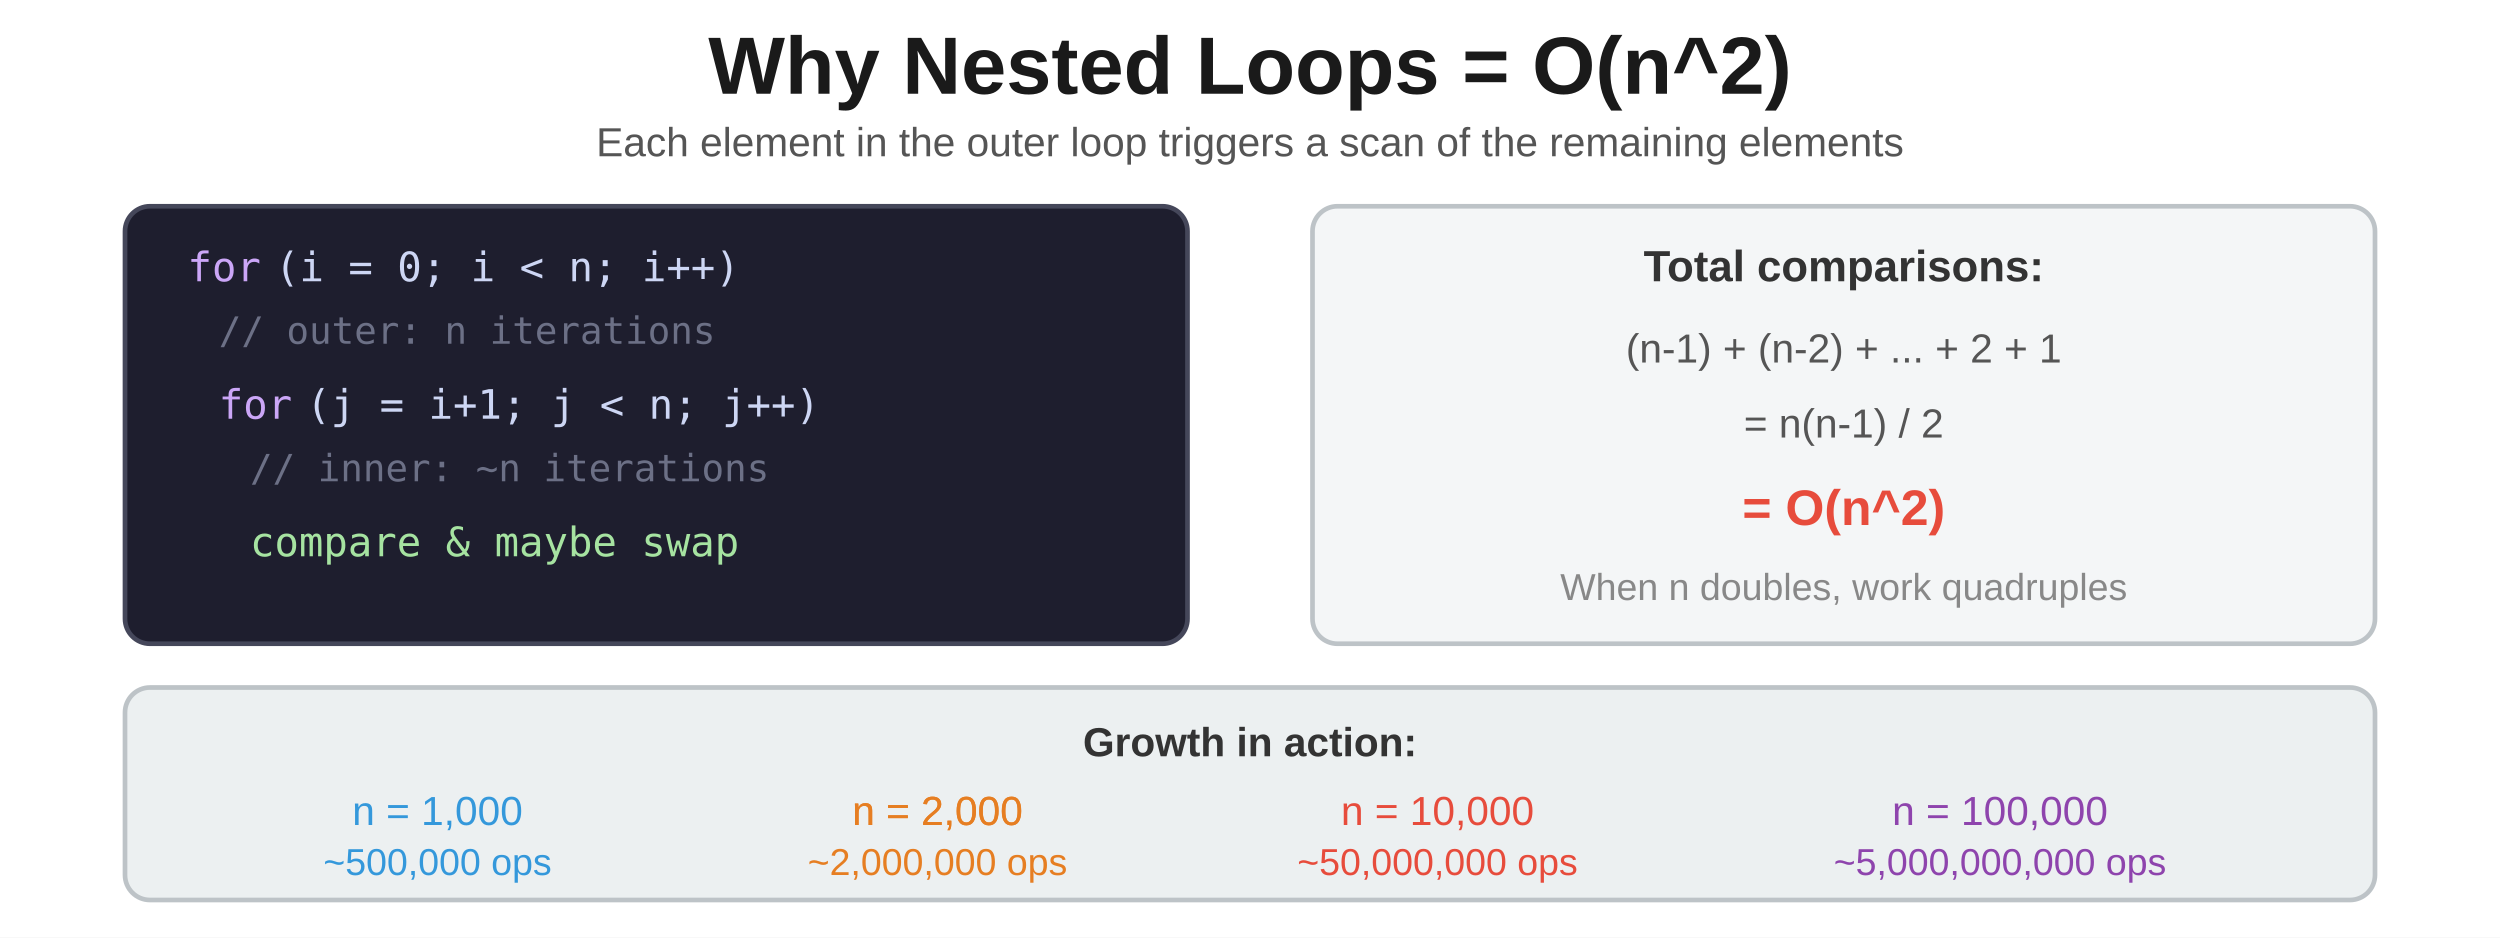
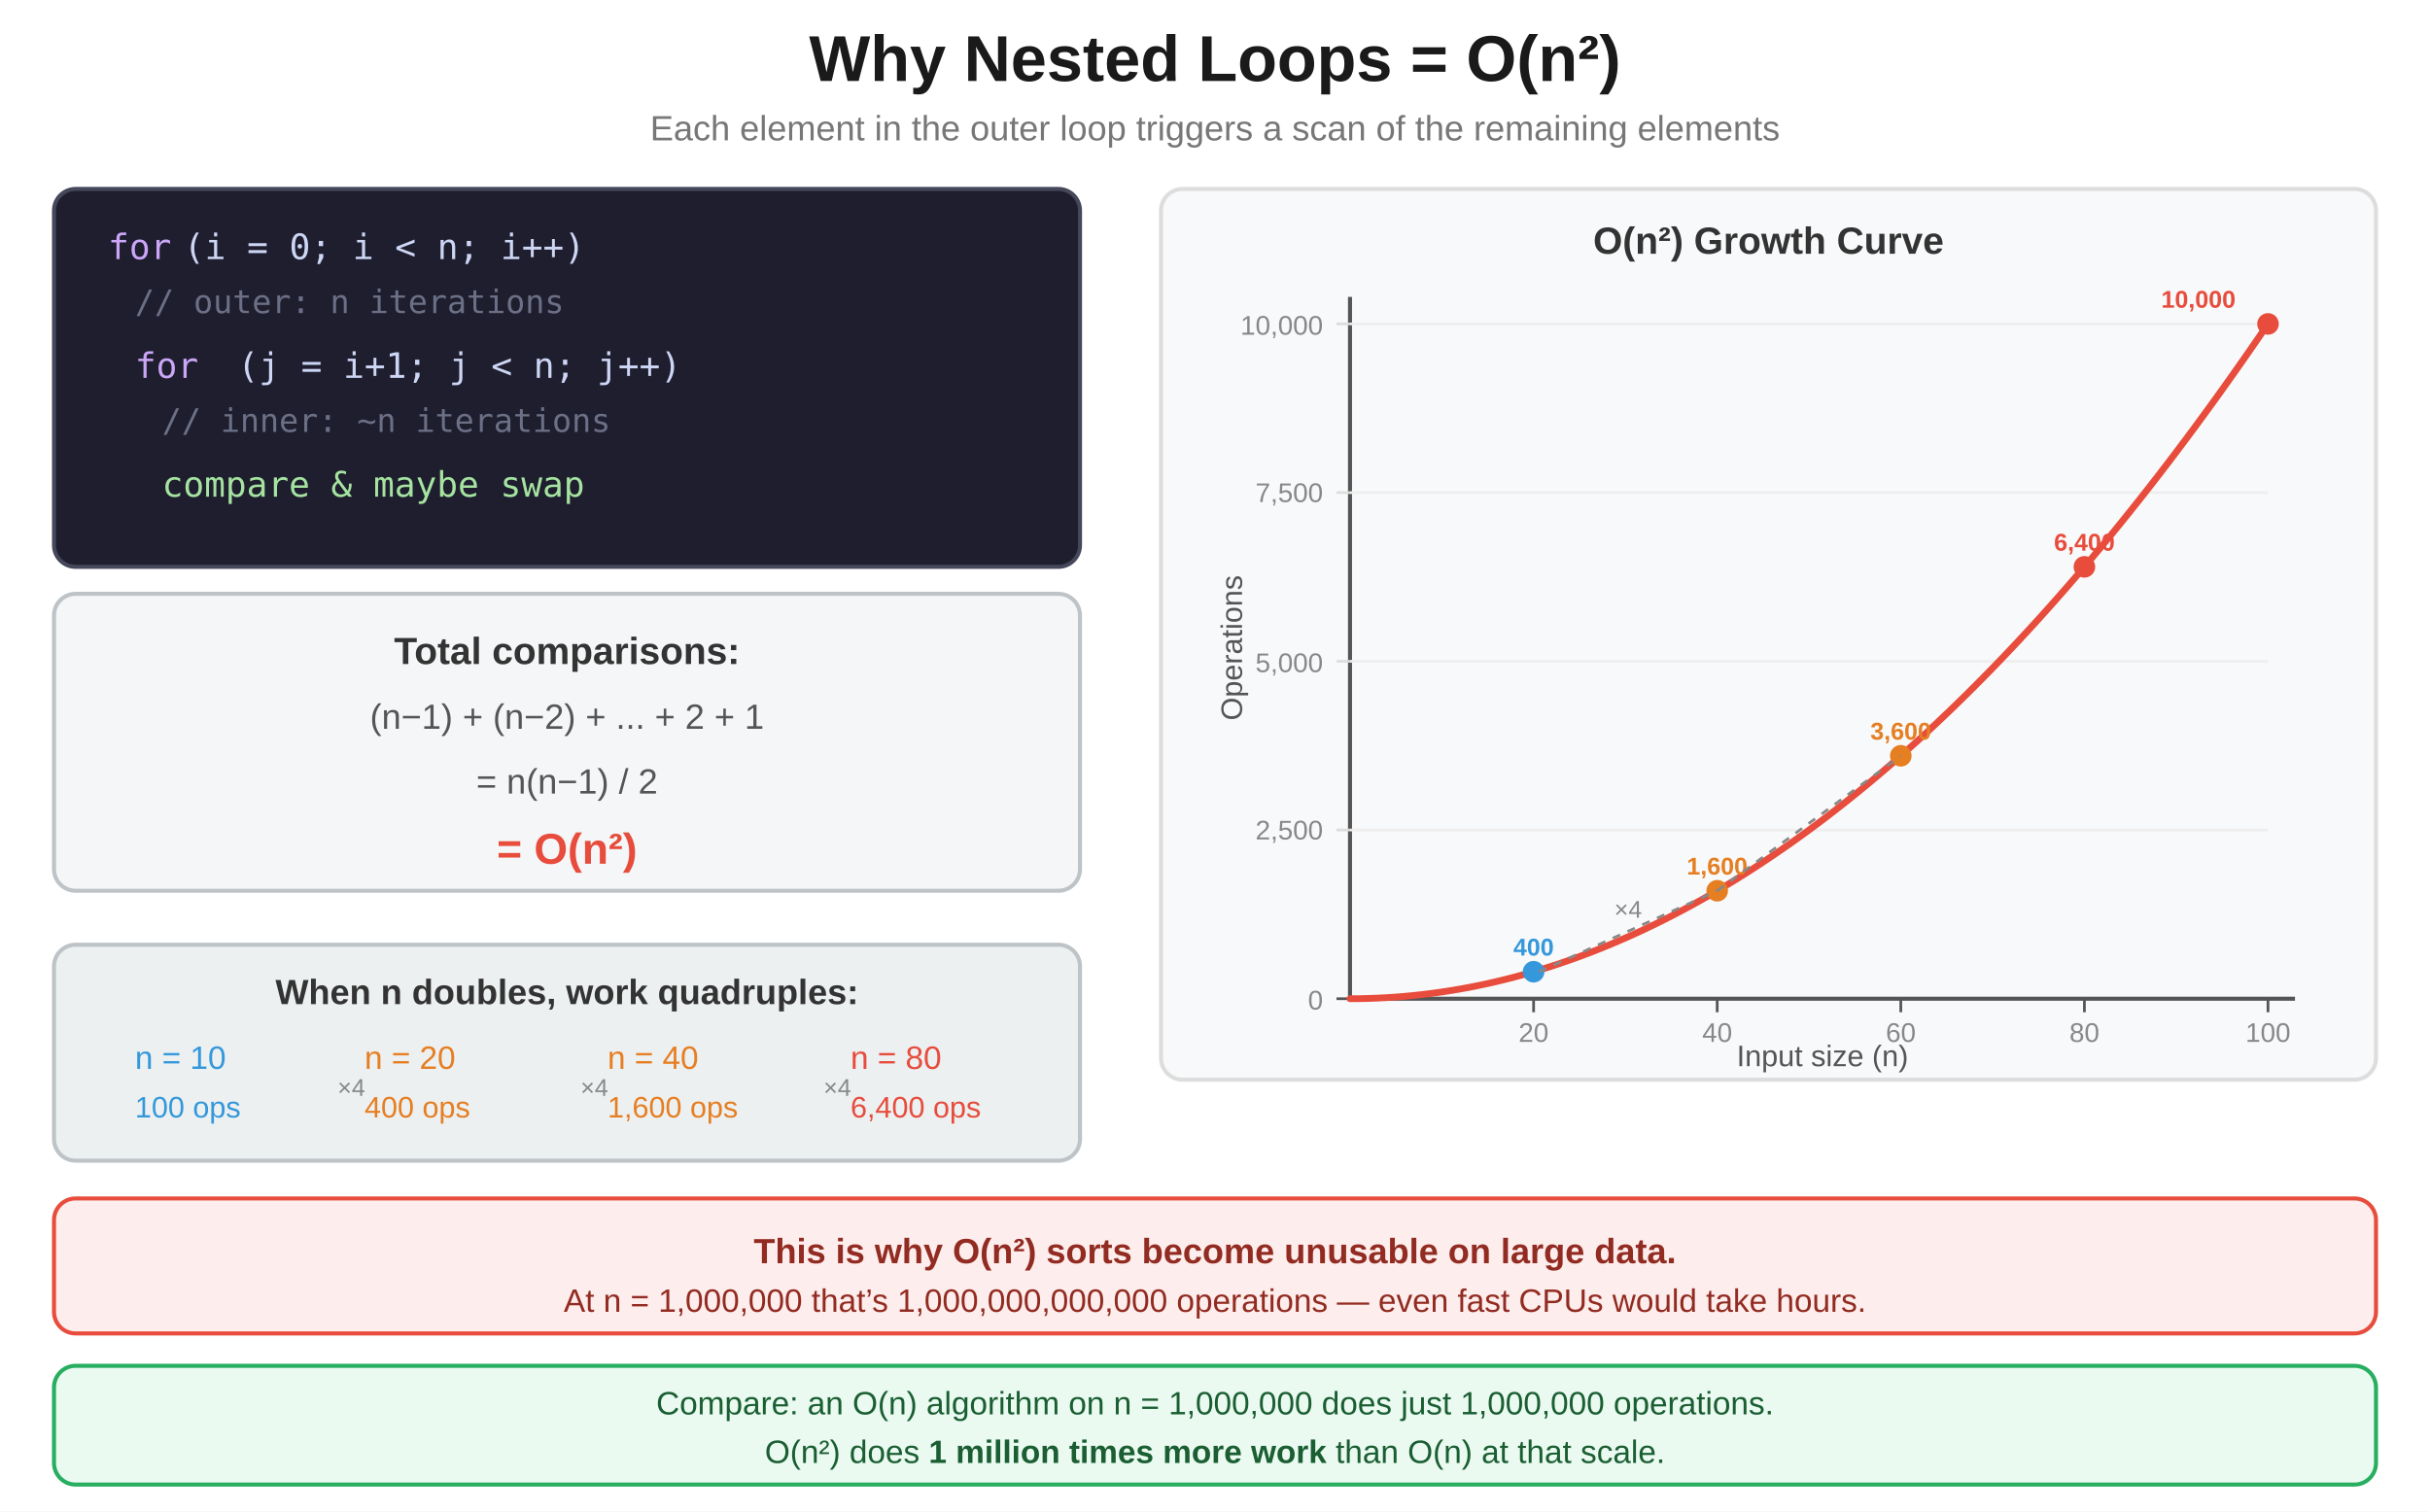
- <svg xmlns="http://www.w3.org/2000/svg" viewBox="0 0 800 300" font-family="'Segoe UI', Arial, sans-serif">
+ <svg xmlns="http://www.w3.org/2000/svg" viewBox="0 0 900 560" font-family="'Segoe UI', Arial, sans-serif">
  <rect width="100%" height="100%" fill="white" />
-   <text x="400" y="30" text-anchor="middle" fill="#1a1a1a" font-size="26" font-weight="bold">Why Nested Loops = O(n^2)</text>
-   <text x="400" y="50" text-anchor="middle" fill="#555" font-size="13">Each element in the outer loop triggers a scan of the remaining elements</text>
-   <rect x="40" y="66" width="340" height="140" rx="8" fill="#1e1e2e" stroke="#45475a" stroke-width="1.5" />
-   <text x="60" y="90" fill="#cba6f7" font-size="13" font-family="Consolas, monospace">for</text>
-   <text x="88" y="90" fill="#cdd6f4" font-size="13" font-family="Consolas, monospace">(i = 0; i &lt; n; i++)</text>
-   <text x="70" y="110" fill="#6c7086" font-size="12" font-family="Consolas, monospace">// outer: n iterations</text>
-   <text x="70" y="134" fill="#cba6f7" font-size="13" font-family="Consolas, monospace">for</text>
-   <text x="98" y="134" fill="#cdd6f4" font-size="13" font-family="Consolas, monospace">(j = i+1; j &lt; n; j++)</text>
-   <text x="80" y="154" fill="#6c7086" font-size="12" font-family="Consolas, monospace">// inner: ~n iterations</text>
-   <text x="80" y="178" fill="#a6e3a1" font-size="13" font-family="Consolas, monospace">compare &amp; maybe swap</text>
-   <rect x="420" y="66" width="340" height="140" rx="8" fill="#f4f6f7" stroke="#bdc3c7" stroke-width="1.5" />
-   <text x="590" y="90" text-anchor="middle" fill="#333" font-size="14" font-weight="bold">Total comparisons:</text>
-   <text x="590" y="116" text-anchor="middle" fill="#555" font-size="13">(n-1) + (n-2) + ... + 2 + 1</text>
-   <text x="590" y="140" text-anchor="middle" fill="#555" font-size="13">= n(n-1) / 2</text>
-   <text x="590" y="168" text-anchor="middle" fill="#e74c3c" font-size="16" font-weight="bold">= O(n^2)</text>
-   <text x="590" y="192" text-anchor="middle" fill="#888" font-size="12">When n doubles, work quadruples</text>
-   <rect x="40" y="220" width="720" height="68" rx="8" fill="#ecf0f1" stroke="#bdc3c7" stroke-width="1.5" />
-   <text x="400" y="242" text-anchor="middle" fill="#333" font-size="13" font-weight="bold">Growth in action:</text>
-   <text x="140" y="264" text-anchor="middle" fill="#3498db" font-size="13">n = 1,000</text>
-   <text x="140" y="280" text-anchor="middle" fill="#3498db" font-size="12">~500,000 ops</text>
-   <text x="300" y="264" text-anchor="middle" fill="#e67e22" font-size="13">n = 2,000</text>
-   <text x="300" y="280" text-anchor="middle" fill="#e67e22" font-size="12">~2,000,000 ops</text>
-   <text x="300" y="264" text-anchor="middle" fill="#e67e22" font-size="13">n = 2,000</text>
-   <text x="460" y="264" text-anchor="middle" fill="#e74c3c" font-size="13">n = 10,000</text>
-   <text x="460" y="280" text-anchor="middle" fill="#e74c3c" font-size="12">~50,000,000 ops</text>
-   <text x="640" y="264" text-anchor="middle" fill="#8e44ad" font-size="13">n = 100,000</text>
-   <text x="640" y="280" text-anchor="middle" fill="#8e44ad" font-size="12">~5,000,000,000 ops</text>
+   <text x="450" y="30" text-anchor="middle" fill="#1a1a1a" font-size="24" font-weight="bold">Why Nested Loops = O(n²)</text>
+   <text x="450" y="52" text-anchor="middle" fill="#777" font-size="13">Each element in the outer loop triggers a scan of the remaining elements</text>
+   <rect x="20" y="70" width="380" height="140" rx="8" fill="#1e1e2e" stroke="#45475a" stroke-width="1.5" />
+   <text x="40" y="96" fill="#cba6f7" font-size="13" font-family="Consolas, monospace">for</text>
+   <text x="68" y="96" fill="#cdd6f4" font-size="13" font-family="Consolas, monospace">(i = 0; i &lt; n; i++)</text>
+   <text x="50" y="116" fill="#6c7086" font-size="12" font-family="Consolas, monospace">// outer: n iterations</text>
+   <text x="50" y="140" fill="#cba6f7" font-size="13" font-family="Consolas, monospace">  for</text>
+   <text x="88" y="140" fill="#cdd6f4" font-size="13" font-family="Consolas, monospace">(j = i+1; j &lt; n; j++)</text>
+   <text x="60" y="160" fill="#6c7086" font-size="12" font-family="Consolas, monospace">  // inner: ~n iterations</text>
+   <text x="60" y="184" fill="#a6e3a1" font-size="13" font-family="Consolas, monospace">    compare &amp; maybe swap</text>
+   <rect x="20" y="220" width="380" height="110" rx="8" fill="#f4f6f7" stroke="#bdc3c7" stroke-width="1.5" />
+   <text x="210" y="246" text-anchor="middle" fill="#333" font-size="14" font-weight="bold">Total comparisons:</text>
+   <text x="210" y="270" text-anchor="middle" fill="#555" font-size="13">(n−1) + (n−2) + ... + 2 + 1</text>
+   <text x="210" y="294" text-anchor="middle" fill="#555" font-size="13">= n(n−1) / 2</text>
+   <text x="210" y="320" text-anchor="middle" fill="#e74c3c" font-size="16" font-weight="bold">= O(n²)</text>
+   <rect x="430" y="70" width="450" height="330" rx="8" fill="#f8f9fa" stroke="#ddd" stroke-width="1.5" />
+   <text x="655" y="94" text-anchor="middle" fill="#333" font-size="14" font-weight="bold">O(n²) Growth Curve</text>
+   <line x1="500" y1="110" x2="500" y2="370" stroke="#555" stroke-width="1.5" />
+   <line x1="500" y1="370" x2="850" y2="370" stroke="#555" stroke-width="1.5" />
+   <text x="460" y="240" text-anchor="middle" fill="#555" font-size="11" transform="rotate(-90, 460, 240)">Operations</text>
+   <text x="675" y="395" text-anchor="middle" fill="#555" font-size="11">Input size (n)</text>
+   <line x1="495" y1="370" x2="500" y2="370" stroke="#555" stroke-width="1" />
+   <text x="490" y="374" text-anchor="end" fill="#888" font-size="10">0</text>
+   <line x1="495" y1="307.5" x2="500" y2="307.5" stroke="#ddd" stroke-width="1" />
+   <text x="490" y="311" text-anchor="end" fill="#888" font-size="10">2,500</text>
+   <line x1="500" y1="307.5" x2="840" y2="307.5" stroke="#eee" stroke-width="1" />
+   <line x1="495" y1="245" x2="500" y2="245" stroke="#ddd" stroke-width="1" />
+   <text x="490" y="249" text-anchor="end" fill="#888" font-size="10">5,000</text>
+   <line x1="500" y1="245" x2="840" y2="245" stroke="#eee" stroke-width="1" />
+   <line x1="495" y1="182.5" x2="500" y2="182.5" stroke="#ddd" stroke-width="1" />
+   <text x="490" y="186" text-anchor="end" fill="#888" font-size="10">7,500</text>
+   <line x1="500" y1="182.5" x2="840" y2="182.5" stroke="#eee" stroke-width="1" />
+   <line x1="495" y1="120" x2="500" y2="120" stroke="#ddd" stroke-width="1" />
+   <text x="490" y="124" text-anchor="end" fill="#888" font-size="10">10,000</text>
+   <line x1="500" y1="120" x2="840" y2="120" stroke="#eee" stroke-width="1" />
+   <line x1="568" y1="370" x2="568" y2="375" stroke="#555" stroke-width="1" />
+   <text x="568" y="386" text-anchor="middle" fill="#888" font-size="10">20</text>
+   <line x1="636" y1="370" x2="636" y2="375" stroke="#555" stroke-width="1" />
+   <text x="636" y="386" text-anchor="middle" fill="#888" font-size="10">40</text>
+   <line x1="704" y1="370" x2="704" y2="375" stroke="#555" stroke-width="1" />
+   <text x="704" y="386" text-anchor="middle" fill="#888" font-size="10">60</text>
+   <line x1="772" y1="370" x2="772" y2="375" stroke="#555" stroke-width="1" />
+   <text x="772" y="386" text-anchor="middle" fill="#888" font-size="10">80</text>
+   <line x1="840" y1="370" x2="840" y2="375" stroke="#555" stroke-width="1" />
+   <text x="840" y="386" text-anchor="middle" fill="#888" font-size="10">100</text>
+   <polyline fill="none" stroke="#e74c3c" stroke-width="2.5" stroke-linecap="round" stroke-linejoin="round" points="       500,370       503.4,369.975       506.8,369.9       510.2,369.775       513.6,369.6       517,369.375       520.4,369.1       523.8,368.775       527.2,368.4       530.6,367.975       534,367.5       537.4,366.975       540.8,366.4       544.2,365.775       547.6,365.1       551,364.375       554.4,363.6       557.8,362.775       561.2,361.9       564.6,360.975       568,360       571.4,358.975       574.8,357.9       578.2,356.775       581.6,355.6       585,354.375       588.4,353.1       591.8,351.775       595.2,350.4       598.6,348.975       602,347.5       605.4,345.975       608.8,344.4       612.2,342.775       615.6,341.1       619,339.375       622.4,337.6       625.8,335.775       629.2,333.9       632.6,331.975       636,330       639.4,327.975       642.8,325.9       646.2,323.775       649.6,321.6       653,319.375       656.4,317.1       659.8,314.775       663.2,312.4       666.6,309.975       670,307.5       673.4,304.975       676.8,302.4       680.2,299.775       683.6,297.1       687,294.375       690.4,291.6       693.8,288.775       697.2,285.9       700.6,282.975       704,280       707.4,276.975       710.8,273.9       714.2,270.775       717.6,267.6       721,264.375       724.4,261.1       727.8,257.775       731.2,254.4       734.6,250.975       738,247.5       741.4,243.975       744.8,240.4       748.2,236.775       751.6,233.1       755,229.375       758.4,225.6       761.8,221.775       765.2,217.9       768.6,213.975       772,210       775.4,205.975       778.8,201.9       782.2,197.775       785.6,193.6       789,189.375       792.4,185.1       795.8,180.775       799.2,176.4       802.6,171.975       806,167.5       809.4,162.975       812.8,158.4       816.2,153.775       819.6,149.1       823,144.375       826.4,139.6       829.8,134.775       833.2,129.9       836.6,124.975       840,120     " />
+   <circle cx="568" cy="360" r="4" fill="#3498db" />
+   <text x="568" y="354" text-anchor="middle" fill="#3498db" font-size="9" font-weight="bold">400</text>
+   <circle cx="636" cy="330" r="4" fill="#e67e22" />
+   <text x="636" y="324" text-anchor="middle" fill="#e67e22" font-size="9" font-weight="bold">1,600</text>
+   <circle cx="704" cy="280" r="4" fill="#e67e22" />
+   <text x="704" y="274" text-anchor="middle" fill="#e67e22" font-size="9" font-weight="bold">3,600</text>
+   <circle cx="772" cy="210" r="4" fill="#e74c3c" />
+   <text x="772" y="204" text-anchor="middle" fill="#e74c3c" font-size="9" font-weight="bold">6,400</text>
+   <circle cx="840" cy="120" r="4" fill="#e74c3c" />
+   <text x="828" y="114" text-anchor="end" fill="#e74c3c" font-size="9" font-weight="bold">10,000</text>
+   <line x1="570" y1="360" x2="636" y2="330" stroke="#888" stroke-width="1" stroke-dasharray="3,3" />
+   <text x="603" y="340" text-anchor="middle" fill="#888" font-size="9">×4</text>
+   <line x1="636" y1="330" x2="704" y2="280" stroke="#888" stroke-width="1" stroke-dasharray="3,3" />
+   <rect x="20" y="350" width="380" height="80" rx="8" fill="#ecf0f1" stroke="#bdc3c7" stroke-width="1.5" />
+   <text x="210" y="372" text-anchor="middle" fill="#333" font-size="13" font-weight="bold">When n doubles, work quadruples:</text>
+   <text x="50" y="396" fill="#3498db" font-size="12">n = 10</text>
+   <text x="50" y="414" fill="#3498db" font-size="11">100 ops</text>
+   <text x="135" y="396" fill="#e67e22" font-size="12">n = 20</text>
+   <text x="135" y="414" fill="#e67e22" font-size="11">400 ops</text>
+   <text x="125" y="406" fill="#888" font-size="9">×4</text>
+   <text x="225" y="396" fill="#e67e22" font-size="12">n = 40</text>
+   <text x="225" y="414" fill="#e67e22" font-size="11">1,600 ops</text>
+   <text x="215" y="406" fill="#888" font-size="9">×4</text>
+   <text x="315" y="396" fill="#e74c3c" font-size="12">n = 80</text>
+   <text x="315" y="414" fill="#e74c3c" font-size="11">6,400 ops</text>
+   <text x="305" y="406" fill="#888" font-size="9">×4</text>
+   <rect x="20" y="444" width="860" height="50" rx="8" fill="#fdedec" stroke="#e74c3c" stroke-width="1.5" />
+   <text x="450" y="468" text-anchor="middle" fill="#922b21" font-size="13" font-weight="bold">This is why O(n²) sorts become unusable on large data.</text>
+   <text x="450" y="486" text-anchor="middle" fill="#922b21" font-size="12">At n = 1,000,000 that’s 1,000,000,000,000 operations — even fast CPUs would take hours.</text>
+   <rect x="20" y="506" width="860" height="44" rx="8" fill="#eafaf1" stroke="#27ae60" stroke-width="1.5" />
+   <text x="450" y="524" text-anchor="middle" fill="#1a5e32" font-size="12">Compare: an O(n) algorithm on n = 1,000,000 does just 1,000,000 operations.</text>
+   <text x="450" y="542" text-anchor="middle" fill="#1a5e32" font-size="12">O(n²) does <tspan font-weight="bold">1 million times more work</tspan> than O(n) at that scale.</text>
</svg>
